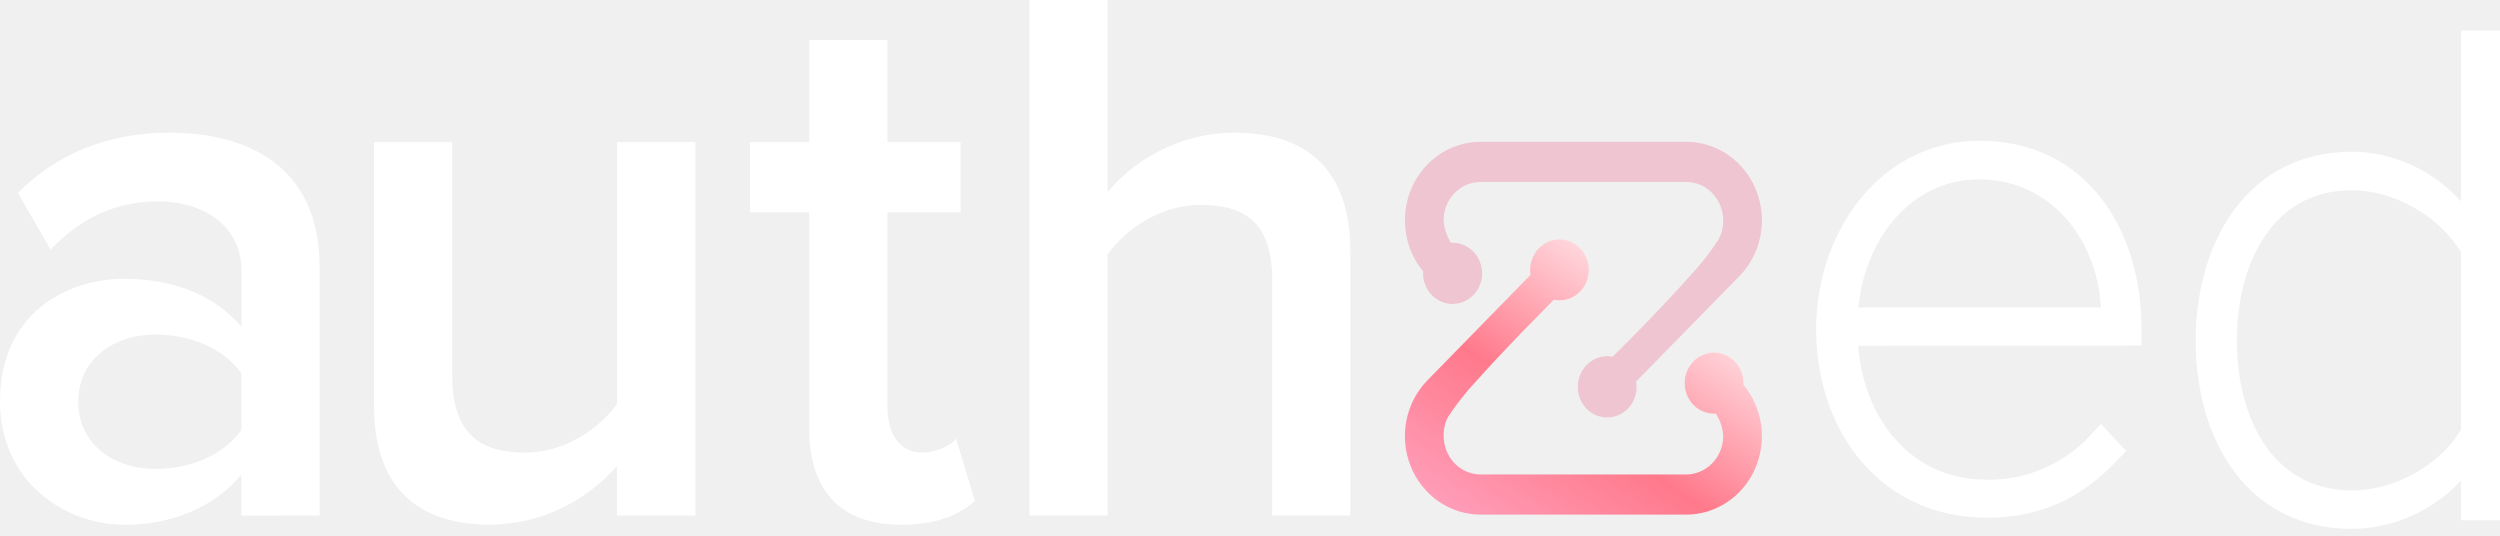
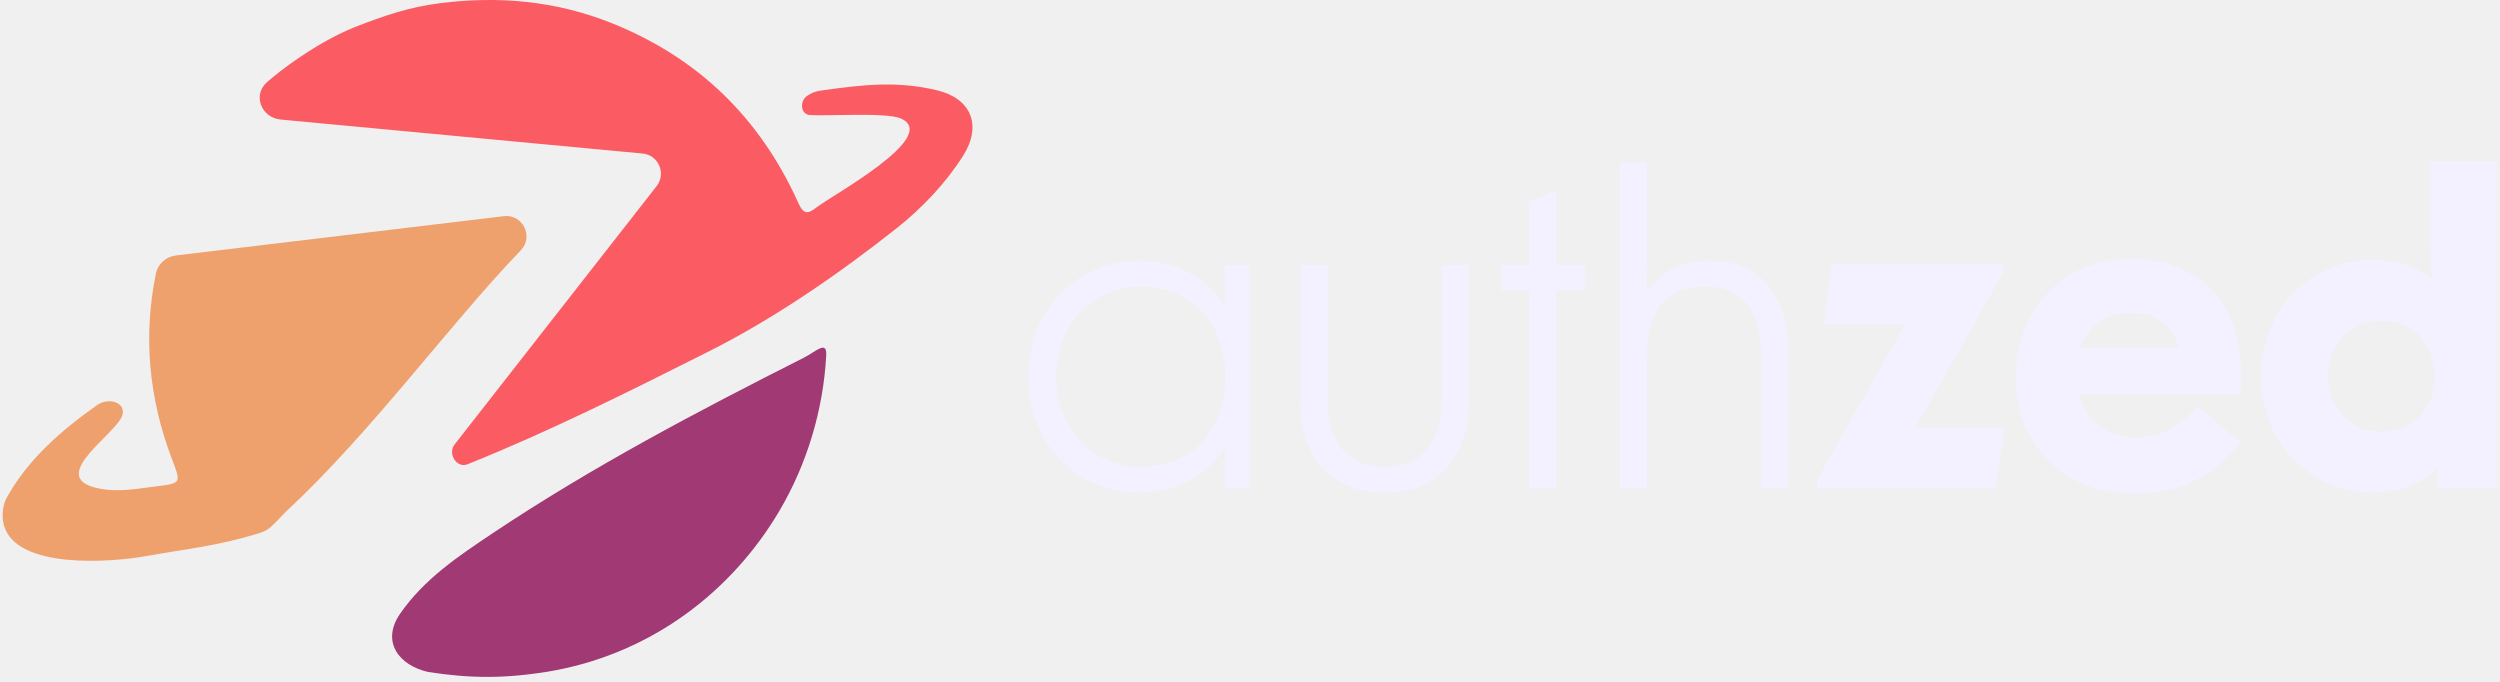
- <svg xmlns="http://www.w3.org/2000/svg" width="140" height="30" viewBox="0 0 140 30" fill="none">
-   <path fill-rule="evenodd" clip-rule="evenodd" d="M17.9 28.869V14.967C17.9 9.379 13.979 7.43 9.467 7.43C6.263 7.43 3.33 8.47 1.003 10.803L2.832 13.976C4.541 12.169 6.551 11.28 8.809 11.28C11.566 11.28 13.527 12.752 13.527 15.183V18.306C12.017 16.531 9.722 15.613 6.965 15.613C3.664 15.613 0 17.612 0 22.454C0 27.051 3.717 29.388 6.965 29.388C9.642 29.388 12.017 28.396 13.516 26.578V28.874L17.9 28.869ZM8.719 26.257C6.263 26.257 4.381 24.796 4.381 22.5C4.381 20.204 6.263 18.735 8.719 18.735C10.598 18.735 12.482 19.463 13.516 20.902V24.091C12.48 25.531 10.598 26.257 8.719 26.257ZM38.941 28.869V7.958H34.558V22.62C33.553 23.997 31.64 25.347 29.424 25.347C26.922 25.347 25.328 24.323 25.328 21.068V7.958H20.944V22.753C20.944 27 23.112 29.381 27.464 29.381C28.8 29.37 30.12 29.072 31.339 28.506C32.558 27.94 33.651 27.118 34.549 26.091V28.869H38.941ZM50.496 29.388C52.506 29.388 53.797 28.778 54.594 28.05L53.542 24.567C53.206 24.964 52.458 25.343 51.63 25.343C50.37 25.343 49.699 24.268 49.699 22.831V11.893H53.797V7.958H49.699V2.239H45.315V7.958H41.995V11.893H45.315V23.977C45.315 27.48 47.069 29.388 50.496 29.388ZM75.618 28.869V14.058C75.618 9.776 73.451 7.43 69.115 7.43C65.943 7.43 63.344 9.115 62.031 10.768V0H57.647V28.869H62.031V14.235C63.034 12.857 64.947 11.48 67.196 11.48C69.656 11.464 71.243 12.398 71.243 15.695V28.869H75.618ZM104.056 19.364C104.375 23.465 107.021 26.863 111.245 26.863C112.378 26.887 113.503 26.658 114.543 26.19C115.583 25.722 116.513 25.026 117.269 24.151L117.652 23.738L119.065 25.256L118.713 25.621C116.625 27.884 114.314 28.993 111.254 28.993C105.42 28.993 101.705 24.282 101.705 18.414C101.705 12.942 105.34 7.882 110.871 7.882C116.736 7.882 119.924 12.726 119.924 18.414V19.355L104.056 19.364ZM117.652 17.22C117.431 13.335 114.798 10.045 110.829 10.045C106.957 10.045 104.408 13.489 104.072 17.22H117.652ZM137.817 26.918C137.021 27.763 136.072 28.436 135.024 28.9C133.976 29.363 132.85 29.607 131.711 29.618C125.893 29.618 122.959 24.691 122.959 19.089C122.959 13.486 125.908 8.495 131.711 8.495C132.858 8.505 133.991 8.756 135.041 9.235C136.091 9.714 137.035 10.41 137.817 11.28V1.71H140V29.134H137.817V26.918ZM137.817 24.059V14.125C136.588 12.075 134.038 10.653 131.711 10.653C127.168 10.653 125.264 14.885 125.264 19.084C125.264 23.283 127.177 27.464 131.72 27.464C134.022 27.464 136.588 26.126 137.817 24.059Z" fill="white" />
-   <path fill-rule="evenodd" clip-rule="evenodd" d="M95.989 19.745C96.205 19.745 96.42 19.79 96.62 19.876C96.82 19.962 97.002 20.089 97.155 20.249C97.308 20.409 97.428 20.598 97.51 20.806C97.592 21.015 97.633 21.238 97.631 21.462V21.545C98.164 22.182 98.508 22.964 98.624 23.798C98.74 24.632 98.622 25.483 98.284 26.25C97.947 27.017 97.404 27.666 96.72 28.122C96.036 28.577 95.24 28.819 94.428 28.819H82.915C82.073 28.819 81.249 28.559 80.549 28.072C79.85 27.585 79.307 26.893 78.988 26.084C78.67 25.275 78.592 24.386 78.763 23.53C78.935 22.675 79.348 21.892 79.951 21.281L85.707 15.396C85.692 15.299 85.686 15.199 85.689 15.1C85.692 14.764 85.79 14.436 85.972 14.158C86.155 13.879 86.412 13.663 86.713 13.536C87.013 13.409 87.343 13.378 87.66 13.445C87.978 13.512 88.27 13.675 88.498 13.914C88.727 14.153 88.882 14.457 88.944 14.787C89.006 15.117 88.973 15.459 88.848 15.769C88.724 16.08 88.513 16.345 88.243 16.531C87.973 16.718 87.656 16.818 87.332 16.818C87.225 16.815 87.119 16.804 87.013 16.785C86.407 17.396 85.802 18.025 85.195 18.636C84.352 19.513 83.522 20.388 82.725 21.281C82.127 21.914 81.583 22.6 81.1 23.331C80.92 23.664 80.832 24.041 80.845 24.422C80.846 24.991 81.065 25.537 81.453 25.94C81.842 26.343 82.368 26.57 82.917 26.571H94.43C94.978 26.566 95.502 26.338 95.89 25.936C96.278 25.534 96.498 24.99 96.502 24.422C96.476 23.972 96.333 23.538 96.088 23.166H95.991C95.553 23.166 95.134 22.986 94.825 22.665C94.515 22.344 94.341 21.909 94.341 21.456C94.341 21.002 94.515 20.567 94.825 20.246C95.134 19.925 95.553 19.745 95.991 19.745H95.989Z" fill="url(#paint0_linear)" />
-   <path fill-rule="evenodd" clip-rule="evenodd" d="M90.013 19.943C90.114 19.946 90.215 19.956 90.314 19.975C90.936 19.364 91.543 18.735 92.147 18.125C92.978 17.25 93.821 16.373 94.618 15.479C95.212 14.847 95.751 14.161 96.228 13.429C96.413 13.098 96.507 12.721 96.5 12.339C96.498 11.769 96.28 11.224 95.891 10.821C95.503 10.418 94.977 10.191 94.428 10.19H82.915C82.643 10.189 82.373 10.244 82.122 10.352C81.87 10.46 81.641 10.618 81.449 10.818C81.256 11.017 81.103 11.255 81 11.516C80.896 11.777 80.843 12.056 80.843 12.339C80.868 12.789 81.012 13.223 81.257 13.595H81.352C81.679 13.596 81.998 13.698 82.269 13.887C82.54 14.077 82.751 14.345 82.874 14.659C82.998 14.972 83.029 15.317 82.964 15.649C82.899 15.981 82.74 16.286 82.508 16.524C82.276 16.763 81.981 16.924 81.66 16.989C81.339 17.053 81.007 17.018 80.706 16.886C80.405 16.755 80.148 16.534 79.968 16.252C79.787 15.969 79.692 15.637 79.694 15.298C79.702 15.271 79.707 15.243 79.712 15.216C79.179 14.579 78.835 13.797 78.719 12.963C78.603 12.128 78.721 11.277 79.059 10.511C79.396 9.744 79.939 9.094 80.623 8.639C81.307 8.183 82.103 7.941 82.915 7.942H94.428C95.27 7.941 96.094 8.201 96.793 8.688C97.493 9.175 98.037 9.868 98.355 10.677C98.673 11.486 98.751 12.375 98.58 13.23C98.409 14.086 97.995 14.869 97.392 15.479L91.623 21.364C91.664 21.598 91.657 21.838 91.604 22.069C91.55 22.3 91.451 22.517 91.312 22.706C91.173 22.894 90.998 23.051 90.797 23.166C90.596 23.28 90.375 23.35 90.147 23.371C89.918 23.392 89.689 23.363 89.472 23.287C89.255 23.21 89.056 23.088 88.887 22.927C88.719 22.766 88.584 22.571 88.493 22.353C88.401 22.135 88.354 21.9 88.355 21.663C88.357 21.207 88.532 20.771 88.843 20.449C89.153 20.127 89.574 19.945 90.013 19.943Z" fill="url(#paint1_linear)" />
-   <defs>
-     <linearGradient id="paint0_linear" x1="81.283" y1="28.652" x2="92.429" y2="12.023" gradientUnits="userSpaceOnUse">
-       <stop stop-color="#FF9DB8" />
-       <stop offset="0.4" stop-color="#FF798B" />
-       <stop offset="1" stop-color="white" />
-     </linearGradient>
-     <linearGradient id="paint1_linear" x1="149343" y1="-66912.5" x2="159235" y2="-47088.4" gradientUnits="userSpaceOnUse">
-       <stop stop-color="#EEC5D0" />
-       <stop offset="0.4" stop-color="#C53347" />
-       <stop offset="1" stop-color="#FF7689" />
-     </linearGradient>
-   </defs>
+ <svg xmlns="http://www.w3.org/2000/svg" width="473" height="129" viewBox="0 0 473 129" fill="none">
+   <path d="M156.323 67.237C155.771 77.563 152.673 87.861 147.397 96.762C138.56 111.672 123.755 123.318 104.936 126.849C95.541 128.536 88.708 128.322 81.034 127.145C75.498 125.912 72.013 121.415 75.73 116.07C80.285 109.518 86.74 105.213 93.184 100.907C111.978 88.348 131.942 77.85 152.09 67.677C154.343 66.541 156.481 64.294 156.323 67.237Z" fill="#A13974" />
+   <path d="M169.694 43.143C174.427 39.399 179 34.589 182.239 29.436L182.244 29.432L182.249 29.428C185.814 23.753 183.79 18.629 177.26 17.076C169.752 15.289 163.386 16.009 155.702 17.076C153.83 17.336 153.354 17.739 152.713 18.143C151.417 18.962 151.274 21.461 153.14 21.772C156.557 21.986 167.747 21.221 170.43 22.412C178.076 25.807 157.153 37.109 154.403 39.297C152.754 40.608 151.963 40.45 151.036 38.387C143.759 22.21 131.909 10.739 115.35 4.225C104.971 0.145 94.279 -0.789 83.233 0.607C77.281 1.359 72.611 2.994 67.142 5.124C65.338 5.827 62.953 7.024 61.293 7.977C57.404 10.208 53.825 12.71 50.567 15.497C47.729 17.924 49.396 22.27 53.114 22.619L121.571 29.047C124.609 29.332 126.11 32.88 124.2 35.259L86.019 84.079C84.63 85.808 86.403 88.66 88.462 87.835C103.995 81.602 119.096 74.036 134.047 66.519C146.515 60.249 158.778 51.778 169.694 43.143Z" fill="#FB5B62" />
+   <path fill-rule="evenodd" clip-rule="evenodd" d="M98.579 47.317C101.016 44.706 98.869 40.475 95.323 40.9L33.312 48.326C31.437 48.551 29.876 49.903 29.497 51.754C27.113 63.41 28.064 75.15 32.551 86.9C34.231 91.302 34.336 91.429 29.801 91.987C29.209 92.059 28.617 92.14 28.023 92.22C24.604 92.684 21.152 93.152 17.711 92.175C9.394 89.806 22.186 81.927 23.152 78.561C23.865 76.075 20.486 75.144 18.373 76.636C11.604 81.417 5.159 86.996 1.163 94.373C0.309 96.081 0.414 98.216 0.736 99.371C3.102 107.874 21.422 106.33 27.458 105.246C35.367 103.826 41.078 103.311 48.762 100.963C50.858 100.322 50.897 100.109 54.099 96.81C70.321 81.752 85.167 61.221 98.579 47.317Z" fill="#EFA16D" />
+   <path d="M215.477 93.194C222.603 93.194 228.849 89.831 231.731 84.547V92.393H236.455V50.117H231.731V58.044C228.849 52.759 222.603 49.316 215.477 49.316C203.867 49.316 194.579 58.444 194.579 71.335C194.579 84.066 203.867 93.194 215.477 93.194ZM199.783 71.335C199.783 61.407 206.669 54.2 216.037 54.2C224.605 54.2 231.811 60.206 231.811 71.335C231.811 82.385 224.605 88.31 216.037 88.31C206.669 88.31 199.783 81.184 199.783 71.335Z" fill="#F3F1FF" />
+   <path d="M277.91 75.659V50.117H272.786V75.499C272.786 83.826 269.023 88.31 261.976 88.31C255.01 88.31 251.167 83.826 251.167 75.499V50.117H246.043V75.659C246.043 86.708 251.968 93.194 261.976 93.194C272.065 93.194 277.91 86.708 277.91 75.659Z" fill="#F3F1FF" />
+   <path d="M289.298 92.393H294.423V54.921H299.947V50.117H294.423V36.025L289.298 38.187V50.117H284.094V54.921H289.298V92.393Z" fill="#F3F1FF" />
+   <path d="M306.5 92.393H311.624V67.011C311.624 58.684 315.388 54.2 322.514 54.2C329.48 54.2 333.243 58.684 333.243 67.011V92.393H338.367V66.771C338.367 55.722 332.843 49.316 323.475 49.316C317.95 49.316 313.866 51.558 311.544 55.401C311.624 53.239 311.624 51.078 311.624 48.676V30.74H306.5V92.393Z" fill="#F3F1FF" />
+   <path d="M343.819 92.393H377.608L379.21 81.023H362.315L378.969 51.558V49.957H346.621L345.02 61.327H360.473L343.819 90.792V92.393Z" fill="#F3F1FF" />
+   <path d="M403.992 93.434C412.399 93.434 419.125 89.911 423.849 83.666L415.682 76.86C412.56 80.783 408.716 82.705 404.232 82.705C398.627 82.705 394.544 79.662 393.343 74.618H423.849C425.611 56.843 414.962 48.916 403.352 48.916C391.021 48.916 381.413 57.964 381.413 71.335C381.413 84.306 390.46 93.434 403.992 93.434ZM393.503 65.891C394.864 61.807 398.467 59.165 403.271 59.165C407.996 59.165 411.198 61.567 412.159 65.891H393.503Z" fill="#F3F1FF" />
+   <path d="M448.96 93.194C453.684 93.194 458.328 91.593 461.21 88.55L461.29 92.393H472.5V30.5H459.849V42.59C459.849 46.113 459.929 49.476 460.089 52.759C457.127 50.357 453.123 49.156 448.96 49.156C437.51 49.156 427.821 58.124 427.821 71.175C427.821 84.226 437.51 93.194 448.96 93.194ZM440.472 71.175C440.472 64.769 444.796 60.686 450.641 60.686C456.406 60.686 460.65 64.769 460.65 71.175C460.65 77.581 456.406 81.664 450.641 81.664C444.796 81.664 440.472 77.581 440.472 71.175Z" fill="#F3F1FF" />
</svg>
